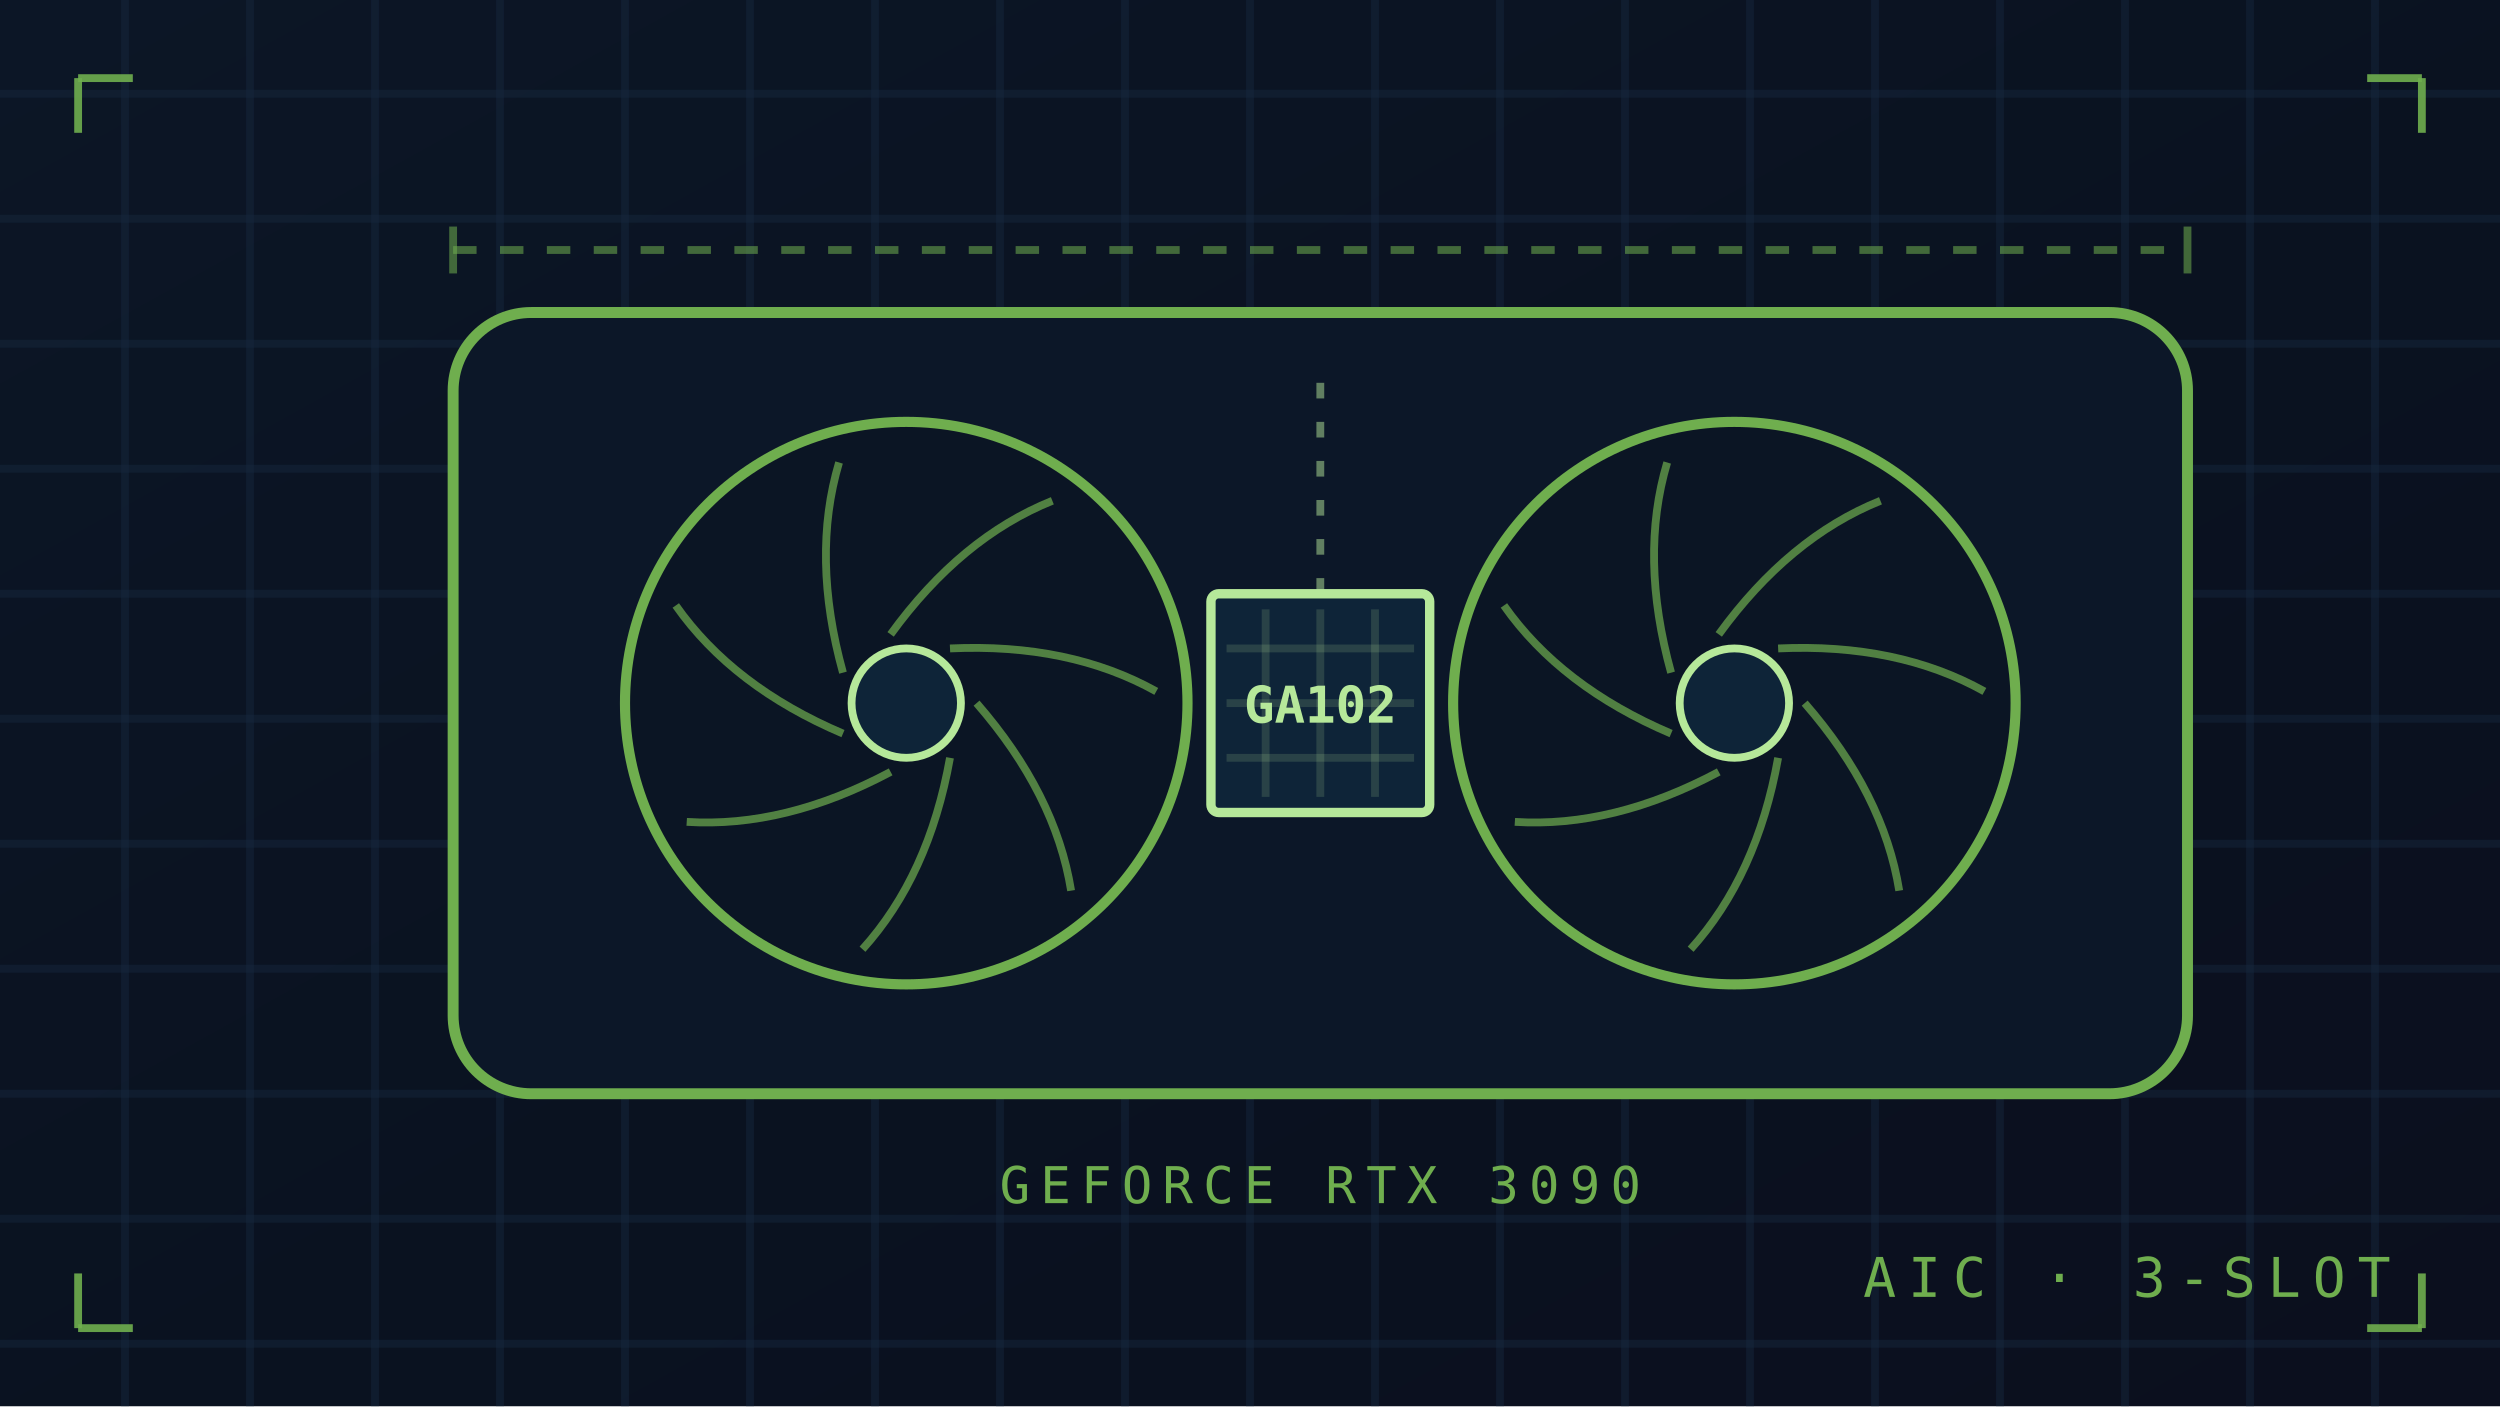
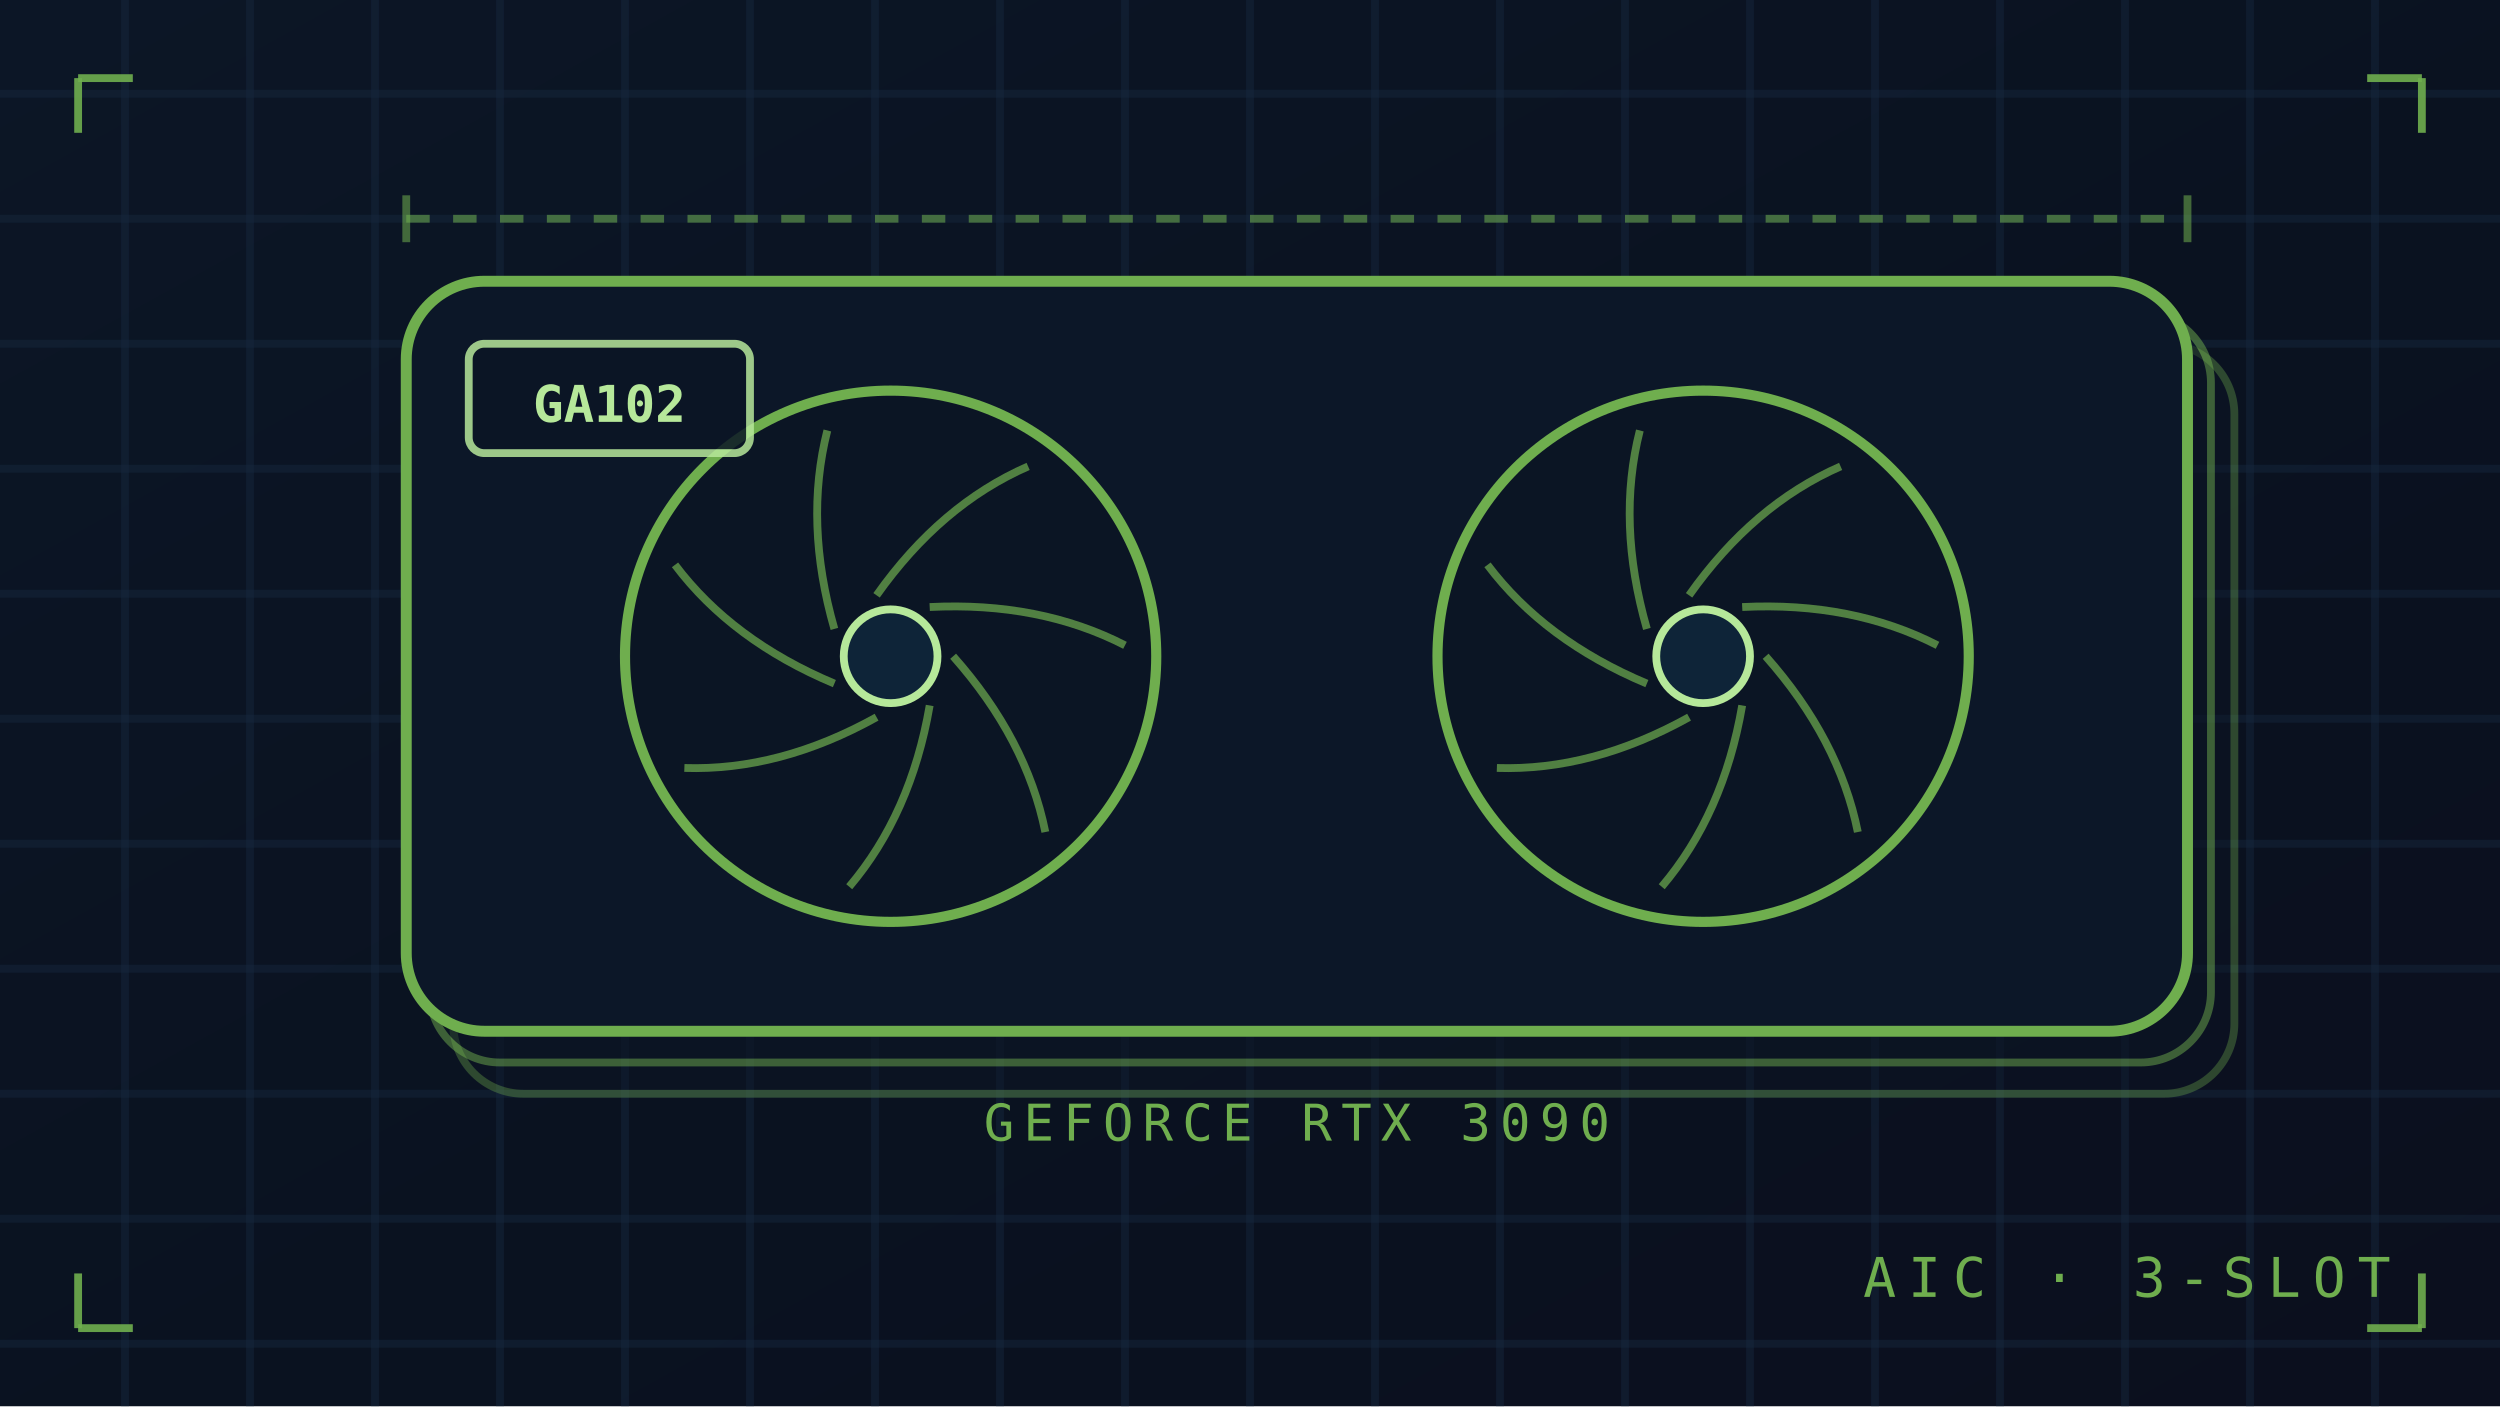
<svg xmlns="http://www.w3.org/2000/svg" width="320" height="180" viewBox="0 0 320 180" fill="none" role="img">
  <defs>
    <linearGradient id="rtx-3090-bg" x1="0" y1="0" x2="1" y2="1">
      <stop offset="0%" stop-color="#0c1626" />
      <stop offset="55%" stop-color="#0a1220" />
      <stop offset="100%" stop-color="#0b0f1e" />
    </linearGradient>
  </defs>
  <rect width="320" height="180" fill="url(#rtx-3090-bg)" />
  <line x1="16" y1="0" x2="16" y2="180" stroke="#16283f" stroke-width="1" opacity="0.45" />
  <line x1="32" y1="0" x2="32" y2="180" stroke="#16283f" stroke-width="1" opacity="0.45" />
  <line x1="48" y1="0" x2="48" y2="180" stroke="#16283f" stroke-width="1" opacity="0.45" />
  <line x1="64" y1="0" x2="64" y2="180" stroke="#16283f" stroke-width="1" opacity="0.45" />
  <line x1="80" y1="0" x2="80" y2="180" stroke="#16283f" stroke-width="1" opacity="0.45" />
  <line x1="96" y1="0" x2="96" y2="180" stroke="#16283f" stroke-width="1" opacity="0.45" />
  <line x1="112" y1="0" x2="112" y2="180" stroke="#16283f" stroke-width="1" opacity="0.45" />
  <line x1="128" y1="0" x2="128" y2="180" stroke="#16283f" stroke-width="1" opacity="0.45" />
  <line x1="144" y1="0" x2="144" y2="180" stroke="#16283f" stroke-width="1" opacity="0.45" />
  <line x1="160" y1="0" x2="160" y2="180" stroke="#16283f" stroke-width="1" opacity="0.45" />
  <line x1="176" y1="0" x2="176" y2="180" stroke="#16283f" stroke-width="1" opacity="0.45" />
  <line x1="192" y1="0" x2="192" y2="180" stroke="#16283f" stroke-width="1" opacity="0.45" />
  <line x1="208" y1="0" x2="208" y2="180" stroke="#16283f" stroke-width="1" opacity="0.45" />
  <line x1="224" y1="0" x2="224" y2="180" stroke="#16283f" stroke-width="1" opacity="0.45" />
  <line x1="240" y1="0" x2="240" y2="180" stroke="#16283f" stroke-width="1" opacity="0.45" />
  <line x1="256" y1="0" x2="256" y2="180" stroke="#16283f" stroke-width="1" opacity="0.45" />
  <line x1="272" y1="0" x2="272" y2="180" stroke="#16283f" stroke-width="1" opacity="0.45" />
  <line x1="288" y1="0" x2="288" y2="180" stroke="#16283f" stroke-width="1" opacity="0.45" />
  <line x1="304" y1="0" x2="304" y2="180" stroke="#16283f" stroke-width="1" opacity="0.45" />
  <line x1="0" y1="12" x2="320" y2="12" stroke="#16283f" stroke-width="1" opacity="0.45" />
  <line x1="0" y1="28" x2="320" y2="28" stroke="#16283f" stroke-width="1" opacity="0.45" />
  <line x1="0" y1="44" x2="320" y2="44" stroke="#16283f" stroke-width="1" opacity="0.45" />
  <line x1="0" y1="60" x2="320" y2="60" stroke="#16283f" stroke-width="1" opacity="0.45" />
  <line x1="0" y1="76" x2="320" y2="76" stroke="#16283f" stroke-width="1" opacity="0.45" />
  <line x1="0" y1="92" x2="320" y2="92" stroke="#16283f" stroke-width="1" opacity="0.45" />
  <line x1="0" y1="108" x2="320" y2="108" stroke="#16283f" stroke-width="1" opacity="0.45" />
  <line x1="0" y1="124" x2="320" y2="124" stroke="#16283f" stroke-width="1" opacity="0.45" />
  <line x1="0" y1="140" x2="320" y2="140" stroke="#16283f" stroke-width="1" opacity="0.45" />
  <line x1="0" y1="156" x2="320" y2="156" stroke="#16283f" stroke-width="1" opacity="0.45" />
  <line x1="0" y1="172" x2="320" y2="172" stroke="#16283f" stroke-width="1" opacity="0.45" />
  <line x1="10" y1="10" x2="17" y2="10" stroke="#6fae4e" stroke-width="1" opacity="0.9" />
  <line x1="10" y1="10" x2="10" y2="17" stroke="#6fae4e" stroke-width="1" opacity="0.9" />
  <line x1="303" y1="10" x2="310" y2="10" stroke="#6fae4e" stroke-width="1" opacity="0.9" />
  <line x1="310" y1="10" x2="310" y2="17" stroke="#6fae4e" stroke-width="1" opacity="0.9" />
  <line x1="10" y1="170" x2="17" y2="170" stroke="#6fae4e" stroke-width="1" opacity="0.9" />
  <line x1="10" y1="163" x2="10" y2="170" stroke="#6fae4e" stroke-width="1" opacity="0.9" />
  <line x1="303" y1="170" x2="310" y2="170" stroke="#6fae4e" stroke-width="1" opacity="0.9" />
  <line x1="310" y1="163" x2="310" y2="170" stroke="#6fae4e" stroke-width="1" opacity="0.9" />
-   <rect x="58" y="40" width="222" height="100" rx="10" fill="#0c1728" stroke="#6fae4e" stroke-width="1.4" />
-   <circle cx="116" cy="90" r="36" fill="#0b1524" stroke="#6fae4e" stroke-width="1.3" />
-   <circle cx="116" cy="90" r="7" fill="#0e2438" stroke="#b6e89a" stroke-width="1" />
-   <path d="M 125.0 90.0 Q 135.1 101.6 137.1 114.0" stroke="#6fae4e" stroke-width="1" fill="none" opacity="0.7" />
-   <path d="M 121.6 97.0 Q 118.9 112.1 110.4 121.5" stroke="#6fae4e" stroke-width="1" fill="none" opacity="0.7" />
-   <path d="M 114.0 98.8 Q 100.5 106.0 87.9 105.2" stroke="#6fae4e" stroke-width="1" fill="none" opacity="0.7" />
-   <path d="M 107.9 93.9 Q 93.8 87.9 86.5 77.5" stroke="#6fae4e" stroke-width="1" fill="none" opacity="0.7" />
-   <path d="M 107.9 86.1 Q 103.8 71.3 107.4 59.2" stroke="#6fae4e" stroke-width="1" fill="none" opacity="0.7" />
-   <path d="M 114.0 81.2 Q 123.0 68.8 134.7 64.1" stroke="#6fae4e" stroke-width="1" fill="none" opacity="0.7" />
-   <path d="M 121.6 83.0 Q 136.9 82.3 148.0 88.5" stroke="#6fae4e" stroke-width="1" fill="none" opacity="0.7" />
-   <circle cx="222" cy="90" r="36" fill="#0b1524" stroke="#6fae4e" stroke-width="1.3" />
-   <circle cx="222" cy="90" r="7" fill="#0e2438" stroke="#b6e89a" stroke-width="1" />
-   <path d="M 231.0 90.0 Q 241.1 101.6 243.1 114.0" stroke="#6fae4e" stroke-width="1" fill="none" opacity="0.7" />
-   <path d="M 227.6 97.0 Q 224.9 112.1 216.4 121.5" stroke="#6fae4e" stroke-width="1" fill="none" opacity="0.7" />
-   <path d="M 220.0 98.8 Q 206.5 106.0 193.9 105.2" stroke="#6fae4e" stroke-width="1" fill="none" opacity="0.7" />
-   <path d="M 213.9 93.9 Q 199.8 87.9 192.5 77.5" stroke="#6fae4e" stroke-width="1" fill="none" opacity="0.7" />
-   <path d="M 213.9 86.1 Q 209.8 71.3 213.4 59.2" stroke="#6fae4e" stroke-width="1" fill="none" opacity="0.7" />
-   <path d="M 220.0 81.2 Q 229.0 68.8 240.7 64.1" stroke="#6fae4e" stroke-width="1" fill="none" opacity="0.7" />
-   <path d="M 227.6 83.0 Q 242.9 82.3 254.0 88.5" stroke="#6fae4e" stroke-width="1" fill="none" opacity="0.7" />
-   <rect x="155" y="76" width="28" height="28" rx="1" fill="#0e2438" stroke="#b6e89a" stroke-width="1.2" />
-   <line x1="162" y1="78" x2="162" y2="102" stroke="#b6e89a" stroke-width="1" opacity="0.16" />
-   <line x1="157" y1="83" x2="181" y2="83" stroke="#b6e89a" stroke-width="1" opacity="0.16" />
-   <line x1="169" y1="78" x2="169" y2="102" stroke="#b6e89a" stroke-width="1" opacity="0.16" />
-   <line x1="157" y1="90" x2="181" y2="90" stroke="#b6e89a" stroke-width="1" opacity="0.16" />
-   <line x1="176" y1="78" x2="176" y2="102" stroke="#b6e89a" stroke-width="1" opacity="0.16" />
-   <line x1="157" y1="97" x2="181" y2="97" stroke="#b6e89a" stroke-width="1" opacity="0.16" />
-   <text x="169" y="92.5" font-family="ui-monospace, Menlo, monospace" font-size="6.5" fill="#b6e89a" text-anchor="middle" font-weight="600">GA102</text>
-   <line x1="169" y1="76" x2="169" y2="48" stroke="#b6e89a" stroke-width="1" stroke-dasharray="2 3" opacity="0.5" />
-   <text x="169" y="154" font-family="ui-monospace, Menlo, monospace" font-size="6.5" fill="#6fae4e" text-anchor="middle" letter-spacing="0.2em">GEFORCE RTX 3090</text>
-   <line x1="58" y1="32" x2="280" y2="32" stroke="#6fae4e" stroke-width="1" stroke-dasharray="3 3" opacity="0.55" />
-   <line x1="58" y1="29" x2="58" y2="35" stroke="#6fae4e" stroke-width="1" opacity="0.55" />
-   <line x1="280" y1="29" x2="280" y2="35" stroke="#6fae4e" stroke-width="1" opacity="0.55" />
+   <rect x="58" y="44" width="228" height="96" rx="9" fill="#0b1524" stroke="#6fae4e" stroke-width="1" opacity="0.35" />
+   <rect x="55" y="40" width="228" height="96" rx="9" fill="#0b1524" stroke="#6fae4e" stroke-width="1" opacity="0.5" />
+   <rect x="52" y="36" width="228" height="96" rx="10" fill="#0c1728" stroke="#6fae4e" stroke-width="1.4" />
+   <circle cx="114" cy="84" r="34" fill="#0b1524" stroke="#6fae4e" stroke-width="1.3" />
+   <circle cx="114" cy="84" r="6" fill="#0e2438" stroke="#b6e89a" stroke-width="1" />
+   <path d="M 122.0 84.0 Q 131.4 94.6 133.8 106.5" stroke="#6fae4e" stroke-width="1" fill="none" opacity="0.7" />
+   <path d="M 119.0 90.3 Q 116.6 104.2 108.7 113.5" stroke="#6fae4e" stroke-width="1" fill="none" opacity="0.7" />
+   <path d="M 112.2 91.8 Q 99.8 98.7 87.6 98.3" stroke="#6fae4e" stroke-width="1" fill="none" opacity="0.7" />
+   <path d="M 106.8 87.5 Q 93.7 82.0 86.4 72.3" stroke="#6fae4e" stroke-width="1" fill="none" opacity="0.7" />
+   <path d="M 106.8 80.5 Q 102.9 66.9 105.9 55.1" stroke="#6fae4e" stroke-width="1" fill="none" opacity="0.7" />
+   <path d="M 112.2 76.2 Q 120.4 64.6 131.6 59.7" stroke="#6fae4e" stroke-width="1" fill="none" opacity="0.7" />
+   <path d="M 119.0 77.7 Q 133.1 77.0 144.0 82.6" stroke="#6fae4e" stroke-width="1" fill="none" opacity="0.7" />
+   <circle cx="218" cy="84" r="34" fill="#0b1524" stroke="#6fae4e" stroke-width="1.3" />
+   <circle cx="218" cy="84" r="6" fill="#0e2438" stroke="#b6e89a" stroke-width="1" />
+   <path d="M 226.0 84.0 Q 235.4 94.6 237.8 106.5" stroke="#6fae4e" stroke-width="1" fill="none" opacity="0.7" />
+   <path d="M 223.0 90.3 Q 220.6 104.2 212.7 113.5" stroke="#6fae4e" stroke-width="1" fill="none" opacity="0.7" />
+   <path d="M 216.2 91.8 Q 203.8 98.7 191.6 98.3" stroke="#6fae4e" stroke-width="1" fill="none" opacity="0.7" />
+   <path d="M 210.8 87.5 Q 197.7 82.0 190.4 72.3" stroke="#6fae4e" stroke-width="1" fill="none" opacity="0.7" />
+   <path d="M 210.8 80.5 Q 206.9 66.9 209.9 55.1" stroke="#6fae4e" stroke-width="1" fill="none" opacity="0.7" />
+   <path d="M 216.2 76.2 Q 224.4 64.6 235.6 59.7" stroke="#6fae4e" stroke-width="1" fill="none" opacity="0.7" />
+   <path d="M 223.0 77.7 Q 237.1 77.0 248.0 82.6" stroke="#6fae4e" stroke-width="1" fill="none" opacity="0.7" />
+   <rect x="60" y="44" width="36" height="14" rx="2" fill="#0b1524" stroke="#b6e89a" stroke-width="1" opacity="0.85" />
+   <text x="78" y="54" font-family="ui-monospace, Menlo, monospace" font-size="6.5" fill="#b6e89a" text-anchor="middle" font-weight="600">GA102</text>
+   <text x="166" y="146" font-family="ui-monospace, Menlo, monospace" font-size="6.5" fill="#6fae4e" text-anchor="middle" letter-spacing="0.18em">GEFORCE RTX 3090</text>
+   <line x1="52" y1="28" x2="280" y2="28" stroke="#6fae4e" stroke-width="1" stroke-dasharray="3 3" opacity="0.55" />
+   <line x1="52" y1="25" x2="52" y2="31" stroke="#6fae4e" stroke-width="1" opacity="0.55" />
+   <line x1="280" y1="25" x2="280" y2="31" stroke="#6fae4e" stroke-width="1" opacity="0.55" />
  <text x="306" y="166" font-family="ui-monospace, Menlo, monospace" font-size="7" fill="#6fae4e" text-anchor="end" letter-spacing="0.22em">AIC · 3-SLOT</text>
</svg>
